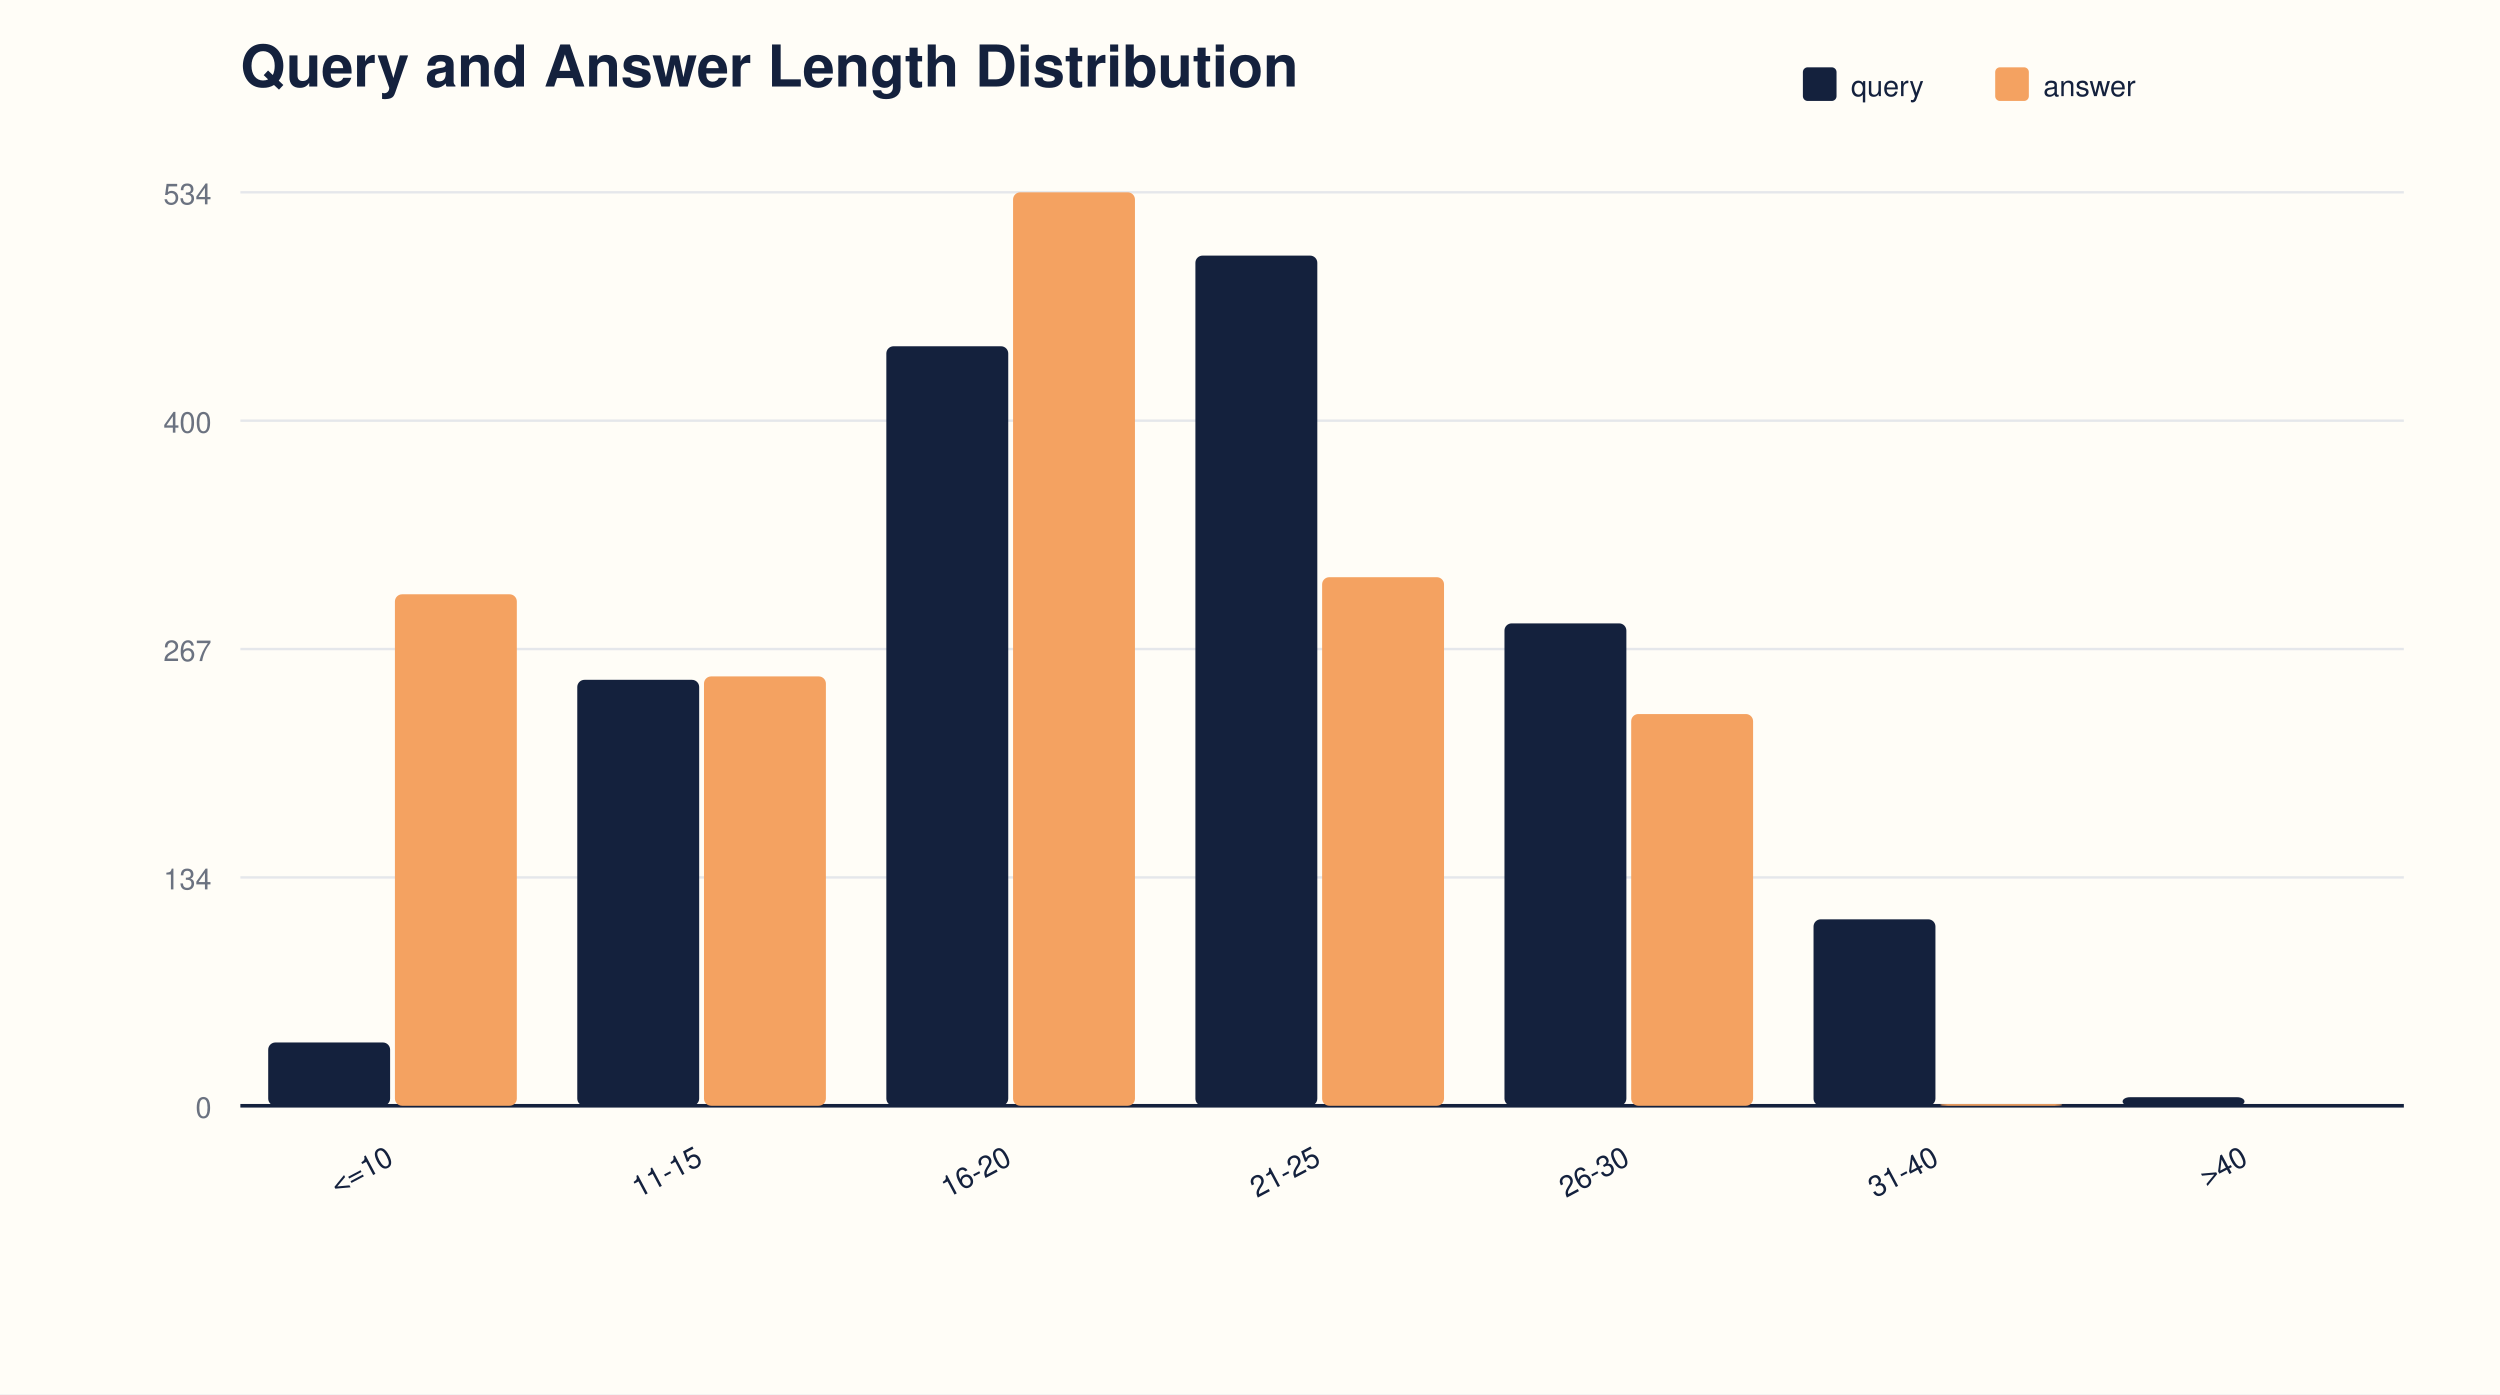
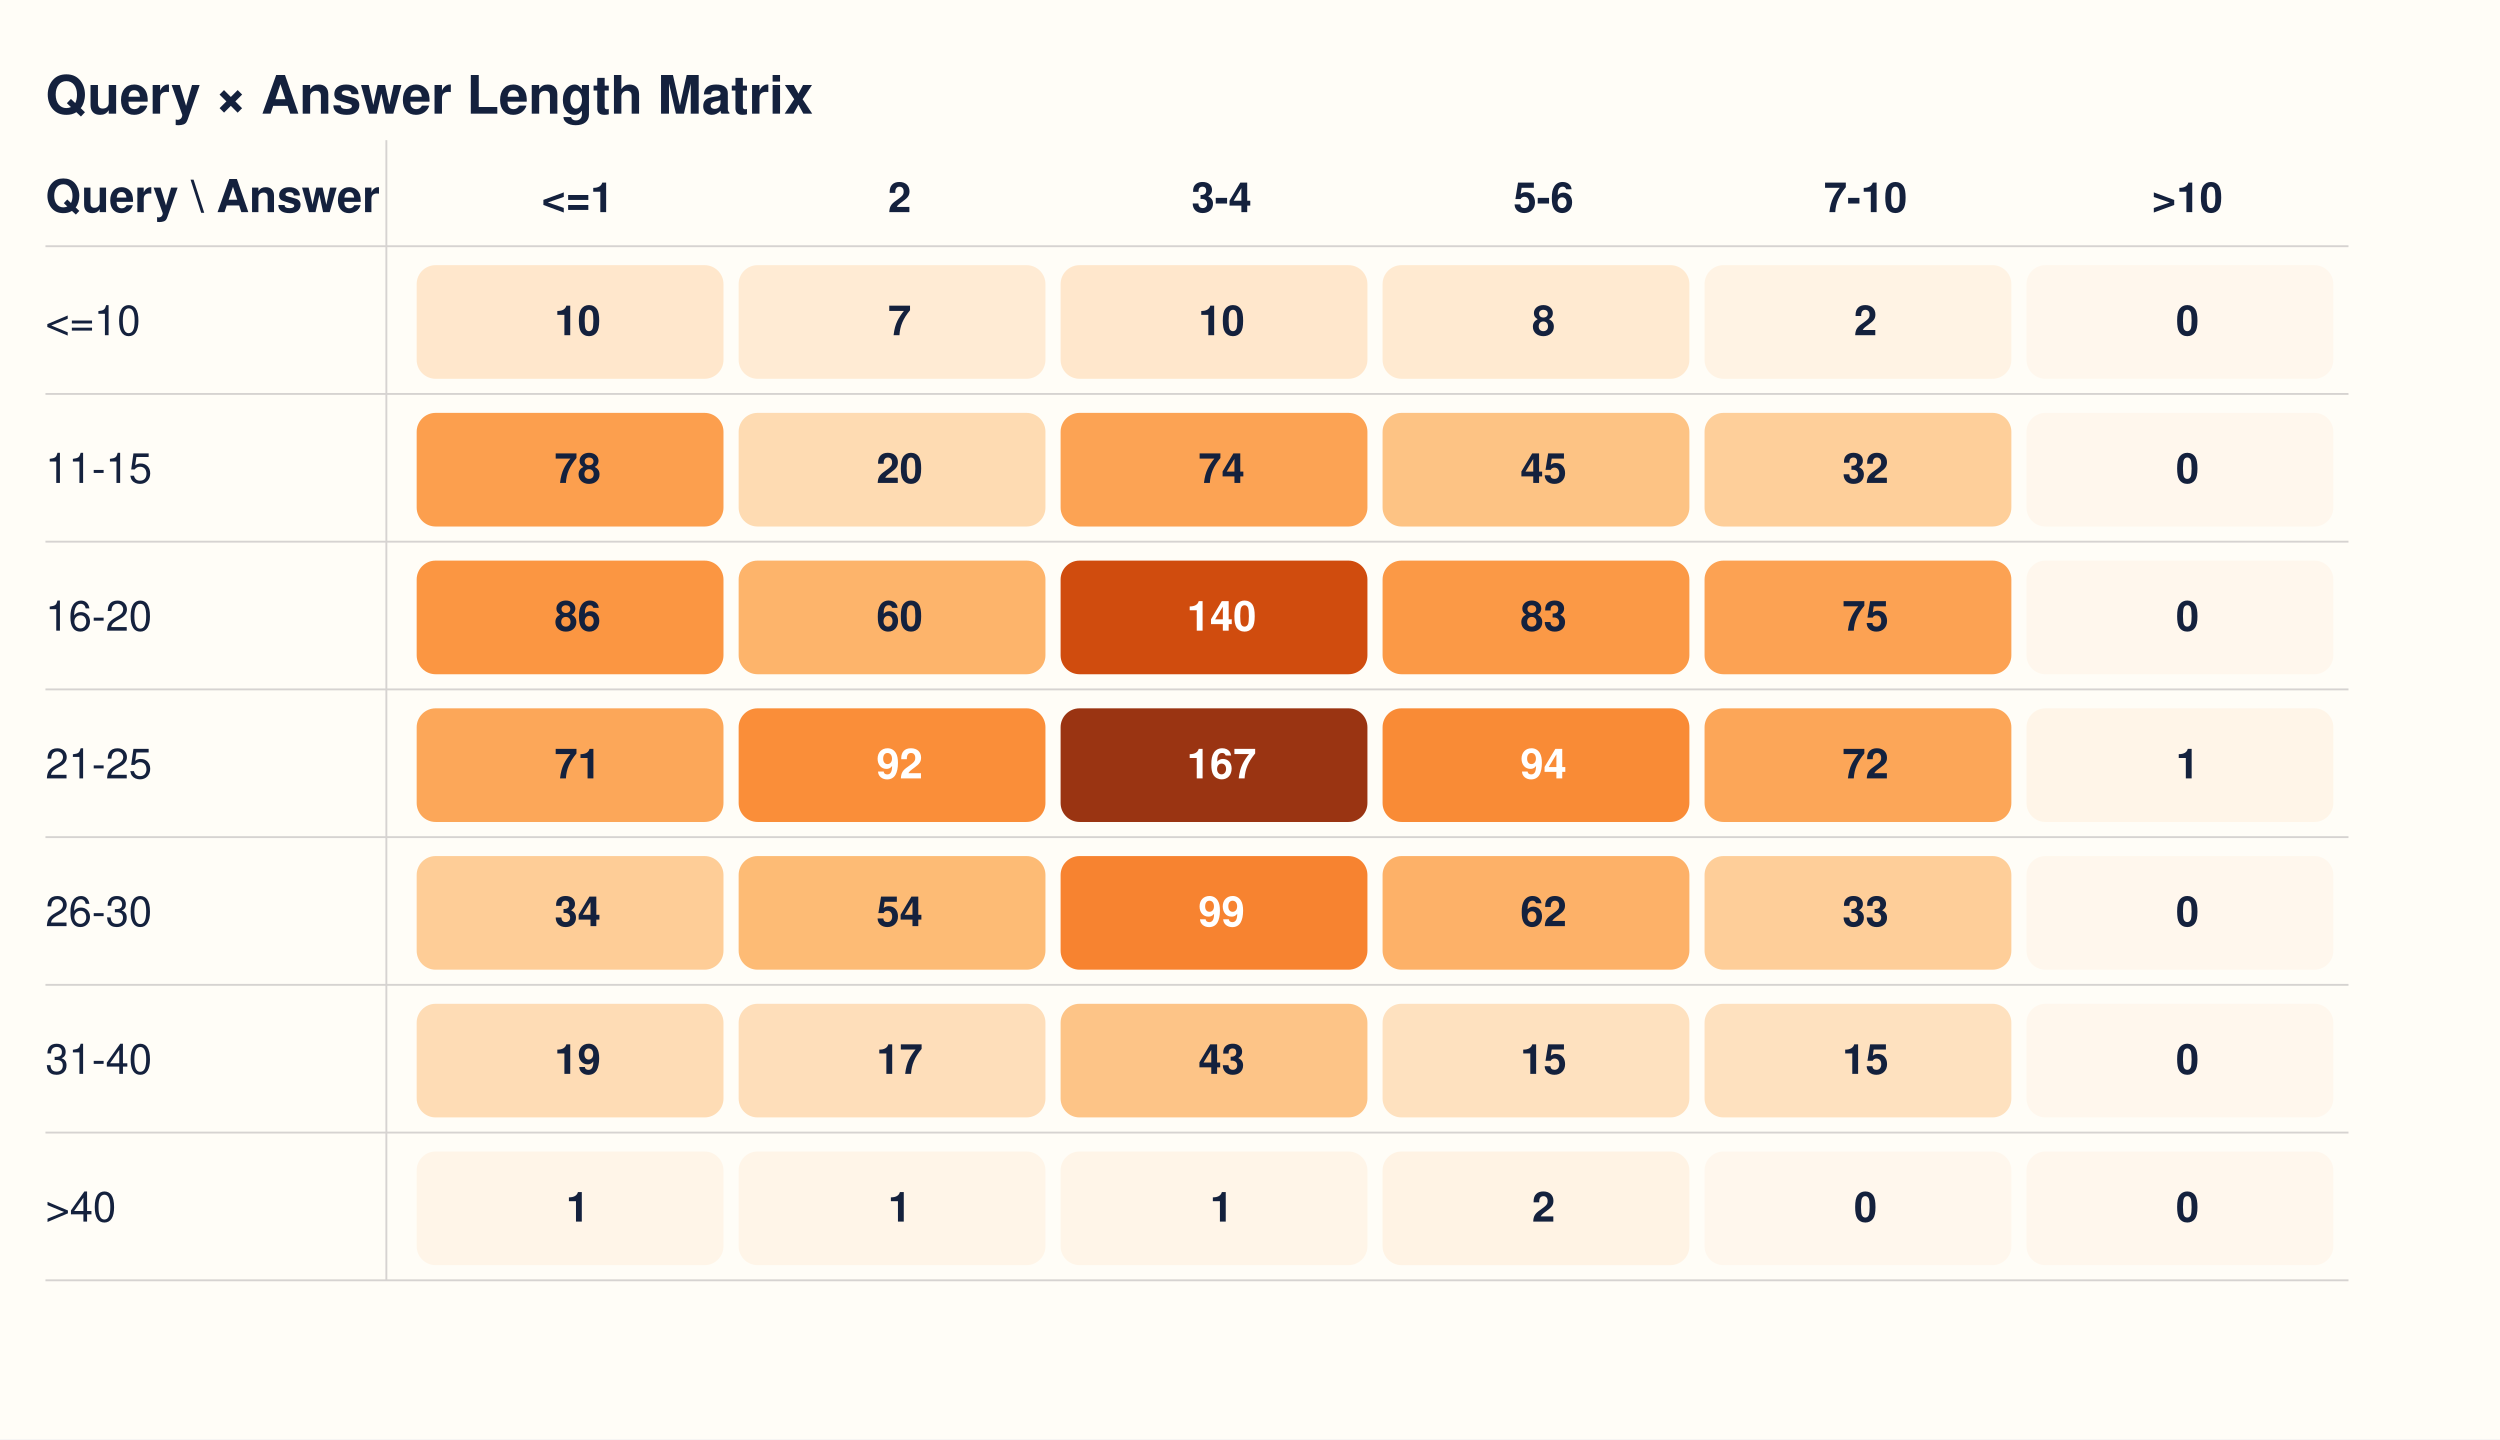
- <svg xmlns="http://www.w3.org/2000/svg" width="1040" height="580" viewBox="0 0 1040 580">
-   <rect x="0" y="0" width="1040" height="580" fill="#fffdf7" stroke="none" rx="0" opacity="1.0" />
-   <text x="100" y="36" font-size="24" fill="#14213d" font-family="Helvetica,Arial,sans-serif" text-anchor="start" font-weight="bold">Query and Answer Length Distribution</text>
-   <line x1="100" y1="460.0" x2="1000" y2="460.0" stroke="#e5e7eb" stroke-width="1" />
-   <text x="88" y="465.0" font-size="12" fill="#6b7280" font-family="Helvetica,Arial,sans-serif" text-anchor="end" font-weight="normal">0</text>
-   <line x1="100" y1="365.0" x2="1000" y2="365.0" stroke="#e5e7eb" stroke-width="1" />
-   <text x="88" y="370.0" font-size="12" fill="#6b7280" font-family="Helvetica,Arial,sans-serif" text-anchor="end" font-weight="normal">134</text>
-   <line x1="100" y1="270.0" x2="1000" y2="270.0" stroke="#e5e7eb" stroke-width="1" />
-   <text x="88" y="275.0" font-size="12" fill="#6b7280" font-family="Helvetica,Arial,sans-serif" text-anchor="end" font-weight="normal">267</text>
-   <line x1="100" y1="175.0" x2="1000" y2="175.0" stroke="#e5e7eb" stroke-width="1" />
-   <text x="88" y="180.0" font-size="12" fill="#6b7280" font-family="Helvetica,Arial,sans-serif" text-anchor="end" font-weight="normal">400</text>
-   <line x1="100" y1="80.0" x2="1000" y2="80.0" stroke="#e5e7eb" stroke-width="1" />
-   <text x="88" y="85.0" font-size="12" fill="#6b7280" font-family="Helvetica,Arial,sans-serif" text-anchor="end" font-weight="normal">534</text>
-   <line x1="100" y1="460" x2="1000" y2="460" stroke="#14213d" stroke-width="1.5" />
-   <rect x="111.571" y="433.67" width="50.714" height="26.33" fill="#14213d" stroke="none" rx="3" opacity="1.0" />
-   <rect x="164.286" y="247.228" width="50.714" height="212.772" fill="#f4a261" stroke="none" rx="3" opacity="1.0" />
-   <text x="164.286" y="484" font-size="12" fill="#14213d" font-family="Helvetica,Arial,sans-serif" text-anchor="end" transform="rotate(-28 164.2857 484)">&lt;=10</text>
-   <rect x="240.143" y="282.809" width="50.714" height="177.191" fill="#14213d" stroke="none" rx="3" opacity="1.0" />
-   <rect x="292.857" y="281.386" width="50.714" height="178.614" fill="#f4a261" stroke="none" rx="3" opacity="1.0" />
-   <text x="292.857" y="484" font-size="12" fill="#14213d" font-family="Helvetica,Arial,sans-serif" text-anchor="end" transform="rotate(-28 292.8571 484)">11-15</text>
-   <rect x="368.714" y="144.045" width="50.714" height="315.955" fill="#14213d" stroke="none" rx="3" opacity="1.0" />
-   <rect x="421.429" y="80.0" width="50.714" height="380.0" fill="#f4a261" stroke="none" rx="3" opacity="1.0" />
-   <text x="421.429" y="484" font-size="12" fill="#14213d" font-family="Helvetica,Arial,sans-serif" text-anchor="end" transform="rotate(-28 421.4286 484)">16-20</text>
-   <rect x="497.286" y="106.33" width="50.714" height="353.67" fill="#14213d" stroke="none" rx="3" opacity="1.0" />
-   <rect x="550.0" y="240.112" width="50.714" height="219.888" fill="#f4a261" stroke="none" rx="3" opacity="1.0" />
-   <text x="550.0" y="484" font-size="12" fill="#14213d" font-family="Helvetica,Arial,sans-serif" text-anchor="end" transform="rotate(-28 550.0 484)">21-25</text>
-   <rect x="625.857" y="259.326" width="50.714" height="200.674" fill="#14213d" stroke="none" rx="3" opacity="1.0" />
-   <rect x="678.571" y="297.041" width="50.714" height="162.959" fill="#f4a261" stroke="none" rx="3" opacity="1.0" />
-   <text x="678.571" y="484" font-size="12" fill="#14213d" font-family="Helvetica,Arial,sans-serif" text-anchor="end" transform="rotate(-28 678.5714 484)">26-30</text>
-   <rect x="754.429" y="382.434" width="50.714" height="77.566" fill="#14213d" stroke="none" rx="3" opacity="1.0" />
-   <rect x="807.143" y="459.288" width="50.714" height="0.712" fill="#f4a261" stroke="none" rx="3" opacity="1.0" />
-   <text x="807.143" y="484" font-size="12" fill="#14213d" font-family="Helvetica,Arial,sans-serif" text-anchor="end" transform="rotate(-28 807.1429 484)">31-40</text>
-   <rect x="883" y="456.442" width="50.714" height="3.558" fill="#14213d" stroke="none" rx="3" opacity="1.0" />
-   <rect x="935.714" y="460.0" width="50.714" height="0.0" fill="#f4a261" stroke="none" rx="3" opacity="1.0" />
-   <text x="935.714" y="484" font-size="12" fill="#14213d" font-family="Helvetica,Arial,sans-serif" text-anchor="end" transform="rotate(-28 935.7143 484)">&gt;40</text>
-   <rect x="750" y="28" width="14" height="14" fill="#14213d" stroke="none" rx="2" opacity="1.0" />
-   <text x="770" y="40" font-size="12" fill="#14213d" font-family="Helvetica,Arial,sans-serif" text-anchor="start" font-weight="normal">query</text>
-   <rect x="830" y="28" width="14" height="14" fill="#f4a261" stroke="none" rx="2" opacity="1.0" />
-   <text x="850" y="40" font-size="12" fill="#14213d" font-family="Helvetica,Arial,sans-serif" text-anchor="start" font-weight="normal">answer</text>
+ <svg xmlns="http://www.w3.org/2000/svg" width="1320" height="760" viewBox="0 0 1320 760">
+   <rect x="0" y="0" width="1320" height="760" fill="#fffdf7" stroke="none" rx="0" opacity="1.0" />
+   <text x="24" y="60" font-size="28" fill="#14213d" font-family="Helvetica,Arial,sans-serif" text-anchor="start" font-weight="bold">Query × Answer Length Matrix</text>
+   <text x="24" y="112" font-size="24" fill="#14213d" font-family="Helvetica,Arial,sans-serif" text-anchor="start" font-weight="bold">Query \ Answer</text>
+   <text x="305.0" y="112" font-size="22" fill="#14213d" font-family="Helvetica,Arial,sans-serif" text-anchor="middle" font-weight="bold">&lt;=1</text>
+   <text x="475.0" y="112" font-size="22" fill="#14213d" font-family="Helvetica,Arial,sans-serif" text-anchor="middle" font-weight="bold">2</text>
+   <text x="645.0" y="112" font-size="22" fill="#14213d" font-family="Helvetica,Arial,sans-serif" text-anchor="middle" font-weight="bold">3-4</text>
+   <text x="815.0" y="112" font-size="22" fill="#14213d" font-family="Helvetica,Arial,sans-serif" text-anchor="middle" font-weight="bold">5-6</text>
+   <text x="985.0" y="112" font-size="22" fill="#14213d" font-family="Helvetica,Arial,sans-serif" text-anchor="middle" font-weight="bold">7-10</text>
+   <text x="1155.0" y="112" font-size="22" fill="#14213d" font-family="Helvetica,Arial,sans-serif" text-anchor="middle" font-weight="bold">&gt;10</text>
+   <text x="24" y="177.0" font-size="22" fill="#14213d" font-family="Helvetica,Arial,sans-serif" text-anchor="start" font-weight="normal">&lt;=10</text>
+   <line x1="24" y1="130" x2="1240" y2="130" stroke="#d6d3d1" stroke-width="1" />
+   <rect x="220" y="140" width="162" height="60" fill="#ffe7cc" stroke="none" rx="10" opacity="1.0" />
+   <text x="305.0" y="177.0" font-size="22" fill="#14213d" font-family="Helvetica,Arial,sans-serif" text-anchor="middle" font-weight="bold">10</text>
+   <rect x="390" y="140" width="162" height="60" fill="#ffebd4" stroke="none" rx="10" opacity="1.0" />
+   <text x="475.0" y="177.0" font-size="22" fill="#14213d" font-family="Helvetica,Arial,sans-serif" text-anchor="middle" font-weight="bold">7</text>
+   <rect x="560" y="140" width="162" height="60" fill="#ffe7cc" stroke="none" rx="10" opacity="1.0" />
+   <text x="645.0" y="177.0" font-size="22" fill="#14213d" font-family="Helvetica,Arial,sans-serif" text-anchor="middle" font-weight="bold">10</text>
+   <rect x="730" y="140" width="162" height="60" fill="#ffead1" stroke="none" rx="10" opacity="1.0" />
+   <text x="815.0" y="177.0" font-size="22" fill="#14213d" font-family="Helvetica,Arial,sans-serif" text-anchor="middle" font-weight="bold">8</text>
+   <rect x="900" y="140" width="162" height="60" fill="#fff3e4" stroke="none" rx="10" opacity="1.0" />
+   <text x="985.0" y="177.0" font-size="22" fill="#14213d" font-family="Helvetica,Arial,sans-serif" text-anchor="middle" font-weight="bold">2</text>
+   <rect x="1070" y="140" width="162" height="60" fill="#fff7ed" stroke="none" rx="10" opacity="1.0" />
+   <text x="1155.0" y="177.0" font-size="22" fill="#14213d" font-family="Helvetica,Arial,sans-serif" text-anchor="middle" font-weight="bold">0</text>
+   <text x="24" y="255.0" font-size="22" fill="#14213d" font-family="Helvetica,Arial,sans-serif" text-anchor="start" font-weight="normal">11-15</text>
+   <line x1="24" y1="208" x2="1240" y2="208" stroke="#d6d3d1" stroke-width="1" />
+   <rect x="220" y="218" width="162" height="60" fill="#fc9f4e" stroke="none" rx="10" opacity="1.0" />
+   <text x="305.0" y="255.0" font-size="22" fill="#14213d" font-family="Helvetica,Arial,sans-serif" text-anchor="middle" font-weight="bold">78</text>
+   <rect x="390" y="218" width="162" height="60" fill="#fedbb2" stroke="none" rx="10" opacity="1.0" />
+   <text x="475.0" y="255.0" font-size="22" fill="#14213d" font-family="Helvetica,Arial,sans-serif" text-anchor="middle" font-weight="bold">20</text>
+   <rect x="560" y="218" width="162" height="60" fill="#fca354" stroke="none" rx="10" opacity="1.0" />
+   <text x="645.0" y="255.0" font-size="22" fill="#14213d" font-family="Helvetica,Arial,sans-serif" text-anchor="middle" font-weight="bold">74</text>
+   <rect x="730" y="218" width="162" height="60" fill="#fdc384" stroke="none" rx="10" opacity="1.0" />
+   <text x="815.0" y="255.0" font-size="22" fill="#14213d" font-family="Helvetica,Arial,sans-serif" text-anchor="middle" font-weight="bold">45</text>
+   <rect x="900" y="218" width="162" height="60" fill="#fecf9a" stroke="none" rx="10" opacity="1.0" />
+   <text x="985.0" y="255.0" font-size="22" fill="#14213d" font-family="Helvetica,Arial,sans-serif" text-anchor="middle" font-weight="bold">32</text>
+   <rect x="1070" y="218" width="162" height="60" fill="#fff7ed" stroke="none" rx="10" opacity="1.0" />
+   <text x="1155.0" y="255.0" font-size="22" fill="#14213d" font-family="Helvetica,Arial,sans-serif" text-anchor="middle" font-weight="bold">0</text>
+   <text x="24" y="333.0" font-size="22" fill="#14213d" font-family="Helvetica,Arial,sans-serif" text-anchor="start" font-weight="normal">16-20</text>
+   <line x1="24" y1="286" x2="1240" y2="286" stroke="#d6d3d1" stroke-width="1" />
+   <rect x="220" y="296" width="162" height="60" fill="#fb9642" stroke="none" rx="10" opacity="1.0" />
+   <text x="305.0" y="333.0" font-size="22" fill="#14213d" font-family="Helvetica,Arial,sans-serif" text-anchor="middle" font-weight="bold">86</text>
+   <rect x="390" y="296" width="162" height="60" fill="#fdb46b" stroke="none" rx="10" opacity="1.0" />
+   <text x="475.0" y="333.0" font-size="22" fill="#14213d" font-family="Helvetica,Arial,sans-serif" text-anchor="middle" font-weight="bold">60</text>
+   <rect x="560" y="296" width="162" height="60" fill="#d04c0e" stroke="none" rx="10" opacity="1.0" />
+   <text x="645.0" y="333.0" font-size="22" fill="#ffffff" font-family="Helvetica,Arial,sans-serif" text-anchor="middle" font-weight="bold">140</text>
+   <rect x="730" y="296" width="162" height="60" fill="#fb9946" stroke="none" rx="10" opacity="1.0" />
+   <text x="815.0" y="333.0" font-size="22" fill="#14213d" font-family="Helvetica,Arial,sans-serif" text-anchor="middle" font-weight="bold">83</text>
+   <rect x="900" y="296" width="162" height="60" fill="#fca253" stroke="none" rx="10" opacity="1.0" />
+   <text x="985.0" y="333.0" font-size="22" fill="#14213d" font-family="Helvetica,Arial,sans-serif" text-anchor="middle" font-weight="bold">75</text>
+   <rect x="1070" y="296" width="162" height="60" fill="#fff7ed" stroke="none" rx="10" opacity="1.0" />
+   <text x="1155.0" y="333.0" font-size="22" fill="#14213d" font-family="Helvetica,Arial,sans-serif" text-anchor="middle" font-weight="bold">0</text>
+   <text x="24" y="411.0" font-size="22" fill="#14213d" font-family="Helvetica,Arial,sans-serif" text-anchor="start" font-weight="normal">21-25</text>
+   <line x1="24" y1="364" x2="1240" y2="364" stroke="#d6d3d1" stroke-width="1" />
+   <rect x="220" y="374" width="162" height="60" fill="#fca759" stroke="none" rx="10" opacity="1.0" />
+   <text x="305.0" y="411.0" font-size="22" fill="#14213d" font-family="Helvetica,Arial,sans-serif" text-anchor="middle" font-weight="bold">71</text>
+   <rect x="390" y="374" width="162" height="60" fill="#fa8e39" stroke="none" rx="10" opacity="1.0" />
+   <text x="475.0" y="411.0" font-size="22" fill="#ffffff" font-family="Helvetica,Arial,sans-serif" text-anchor="middle" font-weight="bold">92</text>
+   <rect x="560" y="374" width="162" height="60" fill="#9a3412" stroke="none" rx="10" opacity="1.0" />
+   <text x="645.0" y="411.0" font-size="22" fill="#ffffff" font-family="Helvetica,Arial,sans-serif" text-anchor="middle" font-weight="bold">167</text>
+   <rect x="730" y="374" width="162" height="60" fill="#f98b36" stroke="none" rx="10" opacity="1.0" />
+   <text x="815.0" y="411.0" font-size="22" fill="#ffffff" font-family="Helvetica,Arial,sans-serif" text-anchor="middle" font-weight="bold">94</text>
+   <rect x="900" y="374" width="162" height="60" fill="#fca658" stroke="none" rx="10" opacity="1.0" />
+   <text x="985.0" y="411.0" font-size="22" fill="#14213d" font-family="Helvetica,Arial,sans-serif" text-anchor="middle" font-weight="bold">72</text>
+   <rect x="1070" y="374" width="162" height="60" fill="#fff5e8" stroke="none" rx="10" opacity="1.0" />
+   <text x="1155.0" y="411.0" font-size="22" fill="#14213d" font-family="Helvetica,Arial,sans-serif" text-anchor="middle" font-weight="bold">1</text>
+   <text x="24" y="489.0" font-size="22" fill="#14213d" font-family="Helvetica,Arial,sans-serif" text-anchor="start" font-weight="normal">26-30</text>
+   <line x1="24" y1="442" x2="1240" y2="442" stroke="#d6d3d1" stroke-width="1" />
+   <rect x="220" y="452" width="162" height="60" fill="#fecd97" stroke="none" rx="10" opacity="1.0" />
+   <text x="305.0" y="489.0" font-size="22" fill="#14213d" font-family="Helvetica,Arial,sans-serif" text-anchor="middle" font-weight="bold">34</text>
+   <rect x="390" y="452" width="162" height="60" fill="#fdbb75" stroke="none" rx="10" opacity="1.0" />
+   <text x="475.0" y="489.0" font-size="22" fill="#14213d" font-family="Helvetica,Arial,sans-serif" text-anchor="middle" font-weight="bold">54</text>
+   <rect x="560" y="452" width="162" height="60" fill="#f78330" stroke="none" rx="10" opacity="1.0" />
+   <text x="645.0" y="489.0" font-size="22" fill="#ffffff" font-family="Helvetica,Arial,sans-serif" text-anchor="middle" font-weight="bold">99</text>
+   <rect x="730" y="452" width="162" height="60" fill="#fdb168" stroke="none" rx="10" opacity="1.0" />
+   <text x="815.0" y="489.0" font-size="22" fill="#14213d" font-family="Helvetica,Arial,sans-serif" text-anchor="middle" font-weight="bold">62</text>
+   <rect x="900" y="452" width="162" height="60" fill="#fece99" stroke="none" rx="10" opacity="1.0" />
+   <text x="985.0" y="489.0" font-size="22" fill="#14213d" font-family="Helvetica,Arial,sans-serif" text-anchor="middle" font-weight="bold">33</text>
+   <rect x="1070" y="452" width="162" height="60" fill="#fff7ed" stroke="none" rx="10" opacity="1.0" />
+   <text x="1155.0" y="489.0" font-size="22" fill="#14213d" font-family="Helvetica,Arial,sans-serif" text-anchor="middle" font-weight="bold">0</text>
+   <text x="24" y="567.0" font-size="22" fill="#14213d" font-family="Helvetica,Arial,sans-serif" text-anchor="start" font-weight="normal">31-40</text>
+   <line x1="24" y1="520" x2="1240" y2="520" stroke="#d6d3d1" stroke-width="1" />
+   <rect x="220" y="530" width="162" height="60" fill="#fedcb5" stroke="none" rx="10" opacity="1.0" />
+   <text x="305.0" y="567.0" font-size="22" fill="#14213d" font-family="Helvetica,Arial,sans-serif" text-anchor="middle" font-weight="bold">19</text>
+   <rect x="390" y="530" width="162" height="60" fill="#fedeba" stroke="none" rx="10" opacity="1.0" />
+   <text x="475.0" y="567.0" font-size="22" fill="#14213d" font-family="Helvetica,Arial,sans-serif" text-anchor="middle" font-weight="bold">17</text>
+   <rect x="560" y="530" width="162" height="60" fill="#fdc487" stroke="none" rx="10" opacity="1.0" />
+   <text x="645.0" y="567.0" font-size="22" fill="#14213d" font-family="Helvetica,Arial,sans-serif" text-anchor="middle" font-weight="bold">43</text>
+   <rect x="730" y="530" width="162" height="60" fill="#fee1bf" stroke="none" rx="10" opacity="1.0" />
+   <text x="815.0" y="567.0" font-size="22" fill="#14213d" font-family="Helvetica,Arial,sans-serif" text-anchor="middle" font-weight="bold">15</text>
+   <rect x="900" y="530" width="162" height="60" fill="#fee1bf" stroke="none" rx="10" opacity="1.0" />
+   <text x="985.0" y="567.0" font-size="22" fill="#14213d" font-family="Helvetica,Arial,sans-serif" text-anchor="middle" font-weight="bold">15</text>
+   <rect x="1070" y="530" width="162" height="60" fill="#fff7ed" stroke="none" rx="10" opacity="1.0" />
+   <text x="1155.0" y="567.0" font-size="22" fill="#14213d" font-family="Helvetica,Arial,sans-serif" text-anchor="middle" font-weight="bold">0</text>
+   <text x="24" y="645.0" font-size="22" fill="#14213d" font-family="Helvetica,Arial,sans-serif" text-anchor="start" font-weight="normal">&gt;40</text>
+   <line x1="24" y1="598" x2="1240" y2="598" stroke="#d6d3d1" stroke-width="1" />
+   <rect x="220" y="608" width="162" height="60" fill="#fff5e8" stroke="none" rx="10" opacity="1.0" />
+   <text x="305.0" y="645.0" font-size="22" fill="#14213d" font-family="Helvetica,Arial,sans-serif" text-anchor="middle" font-weight="bold">1</text>
+   <rect x="390" y="608" width="162" height="60" fill="#fff5e8" stroke="none" rx="10" opacity="1.0" />
+   <text x="475.0" y="645.0" font-size="22" fill="#14213d" font-family="Helvetica,Arial,sans-serif" text-anchor="middle" font-weight="bold">1</text>
+   <rect x="560" y="608" width="162" height="60" fill="#fff5e8" stroke="none" rx="10" opacity="1.0" />
+   <text x="645.0" y="645.0" font-size="22" fill="#14213d" font-family="Helvetica,Arial,sans-serif" text-anchor="middle" font-weight="bold">1</text>
+   <rect x="730" y="608" width="162" height="60" fill="#fff3e4" stroke="none" rx="10" opacity="1.0" />
+   <text x="815.0" y="645.0" font-size="22" fill="#14213d" font-family="Helvetica,Arial,sans-serif" text-anchor="middle" font-weight="bold">2</text>
+   <rect x="900" y="608" width="162" height="60" fill="#fff7ed" stroke="none" rx="10" opacity="1.0" />
+   <text x="985.0" y="645.0" font-size="22" fill="#14213d" font-family="Helvetica,Arial,sans-serif" text-anchor="middle" font-weight="bold">0</text>
+   <rect x="1070" y="608" width="162" height="60" fill="#fff7ed" stroke="none" rx="10" opacity="1.0" />
+   <text x="1155.0" y="645.0" font-size="22" fill="#14213d" font-family="Helvetica,Arial,sans-serif" text-anchor="middle" font-weight="bold">0</text>
+   <line x1="24" y1="676" x2="1240" y2="676" stroke="#d6d3d1" stroke-width="1" />
+   <line x1="204" y1="74" x2="204" y2="676" stroke="#d6d3d1" stroke-width="1" />
</svg>
